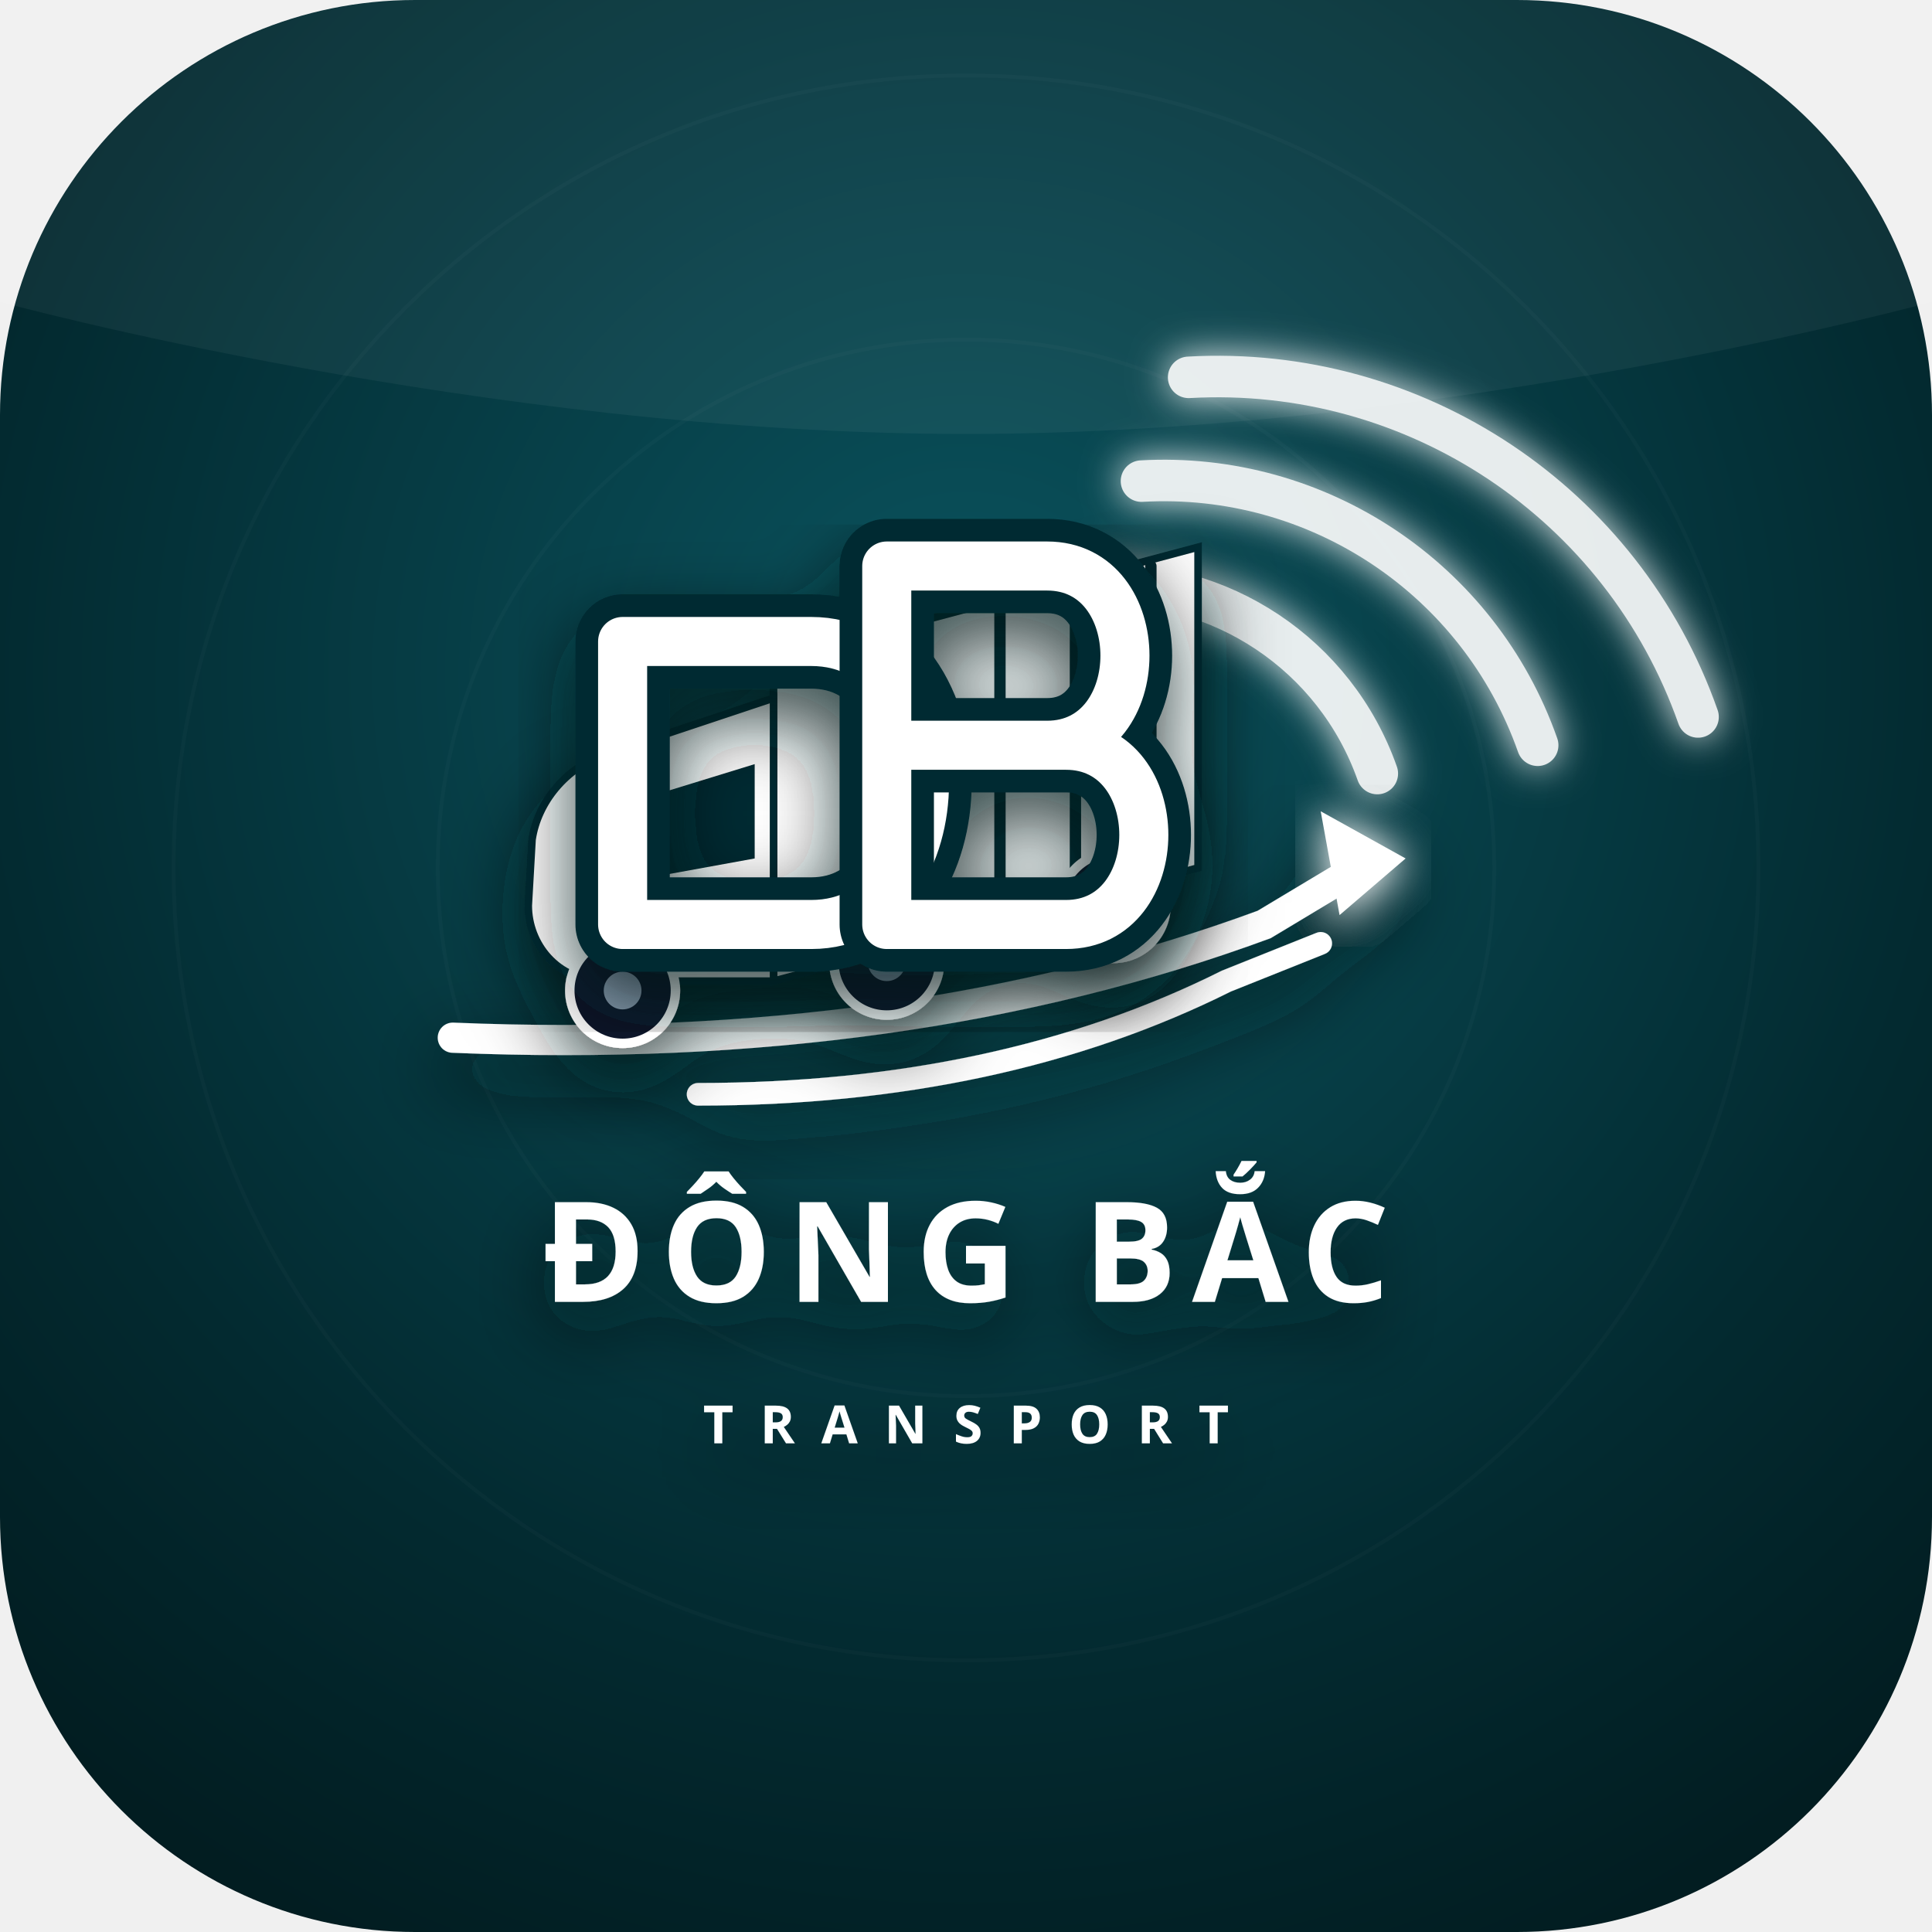
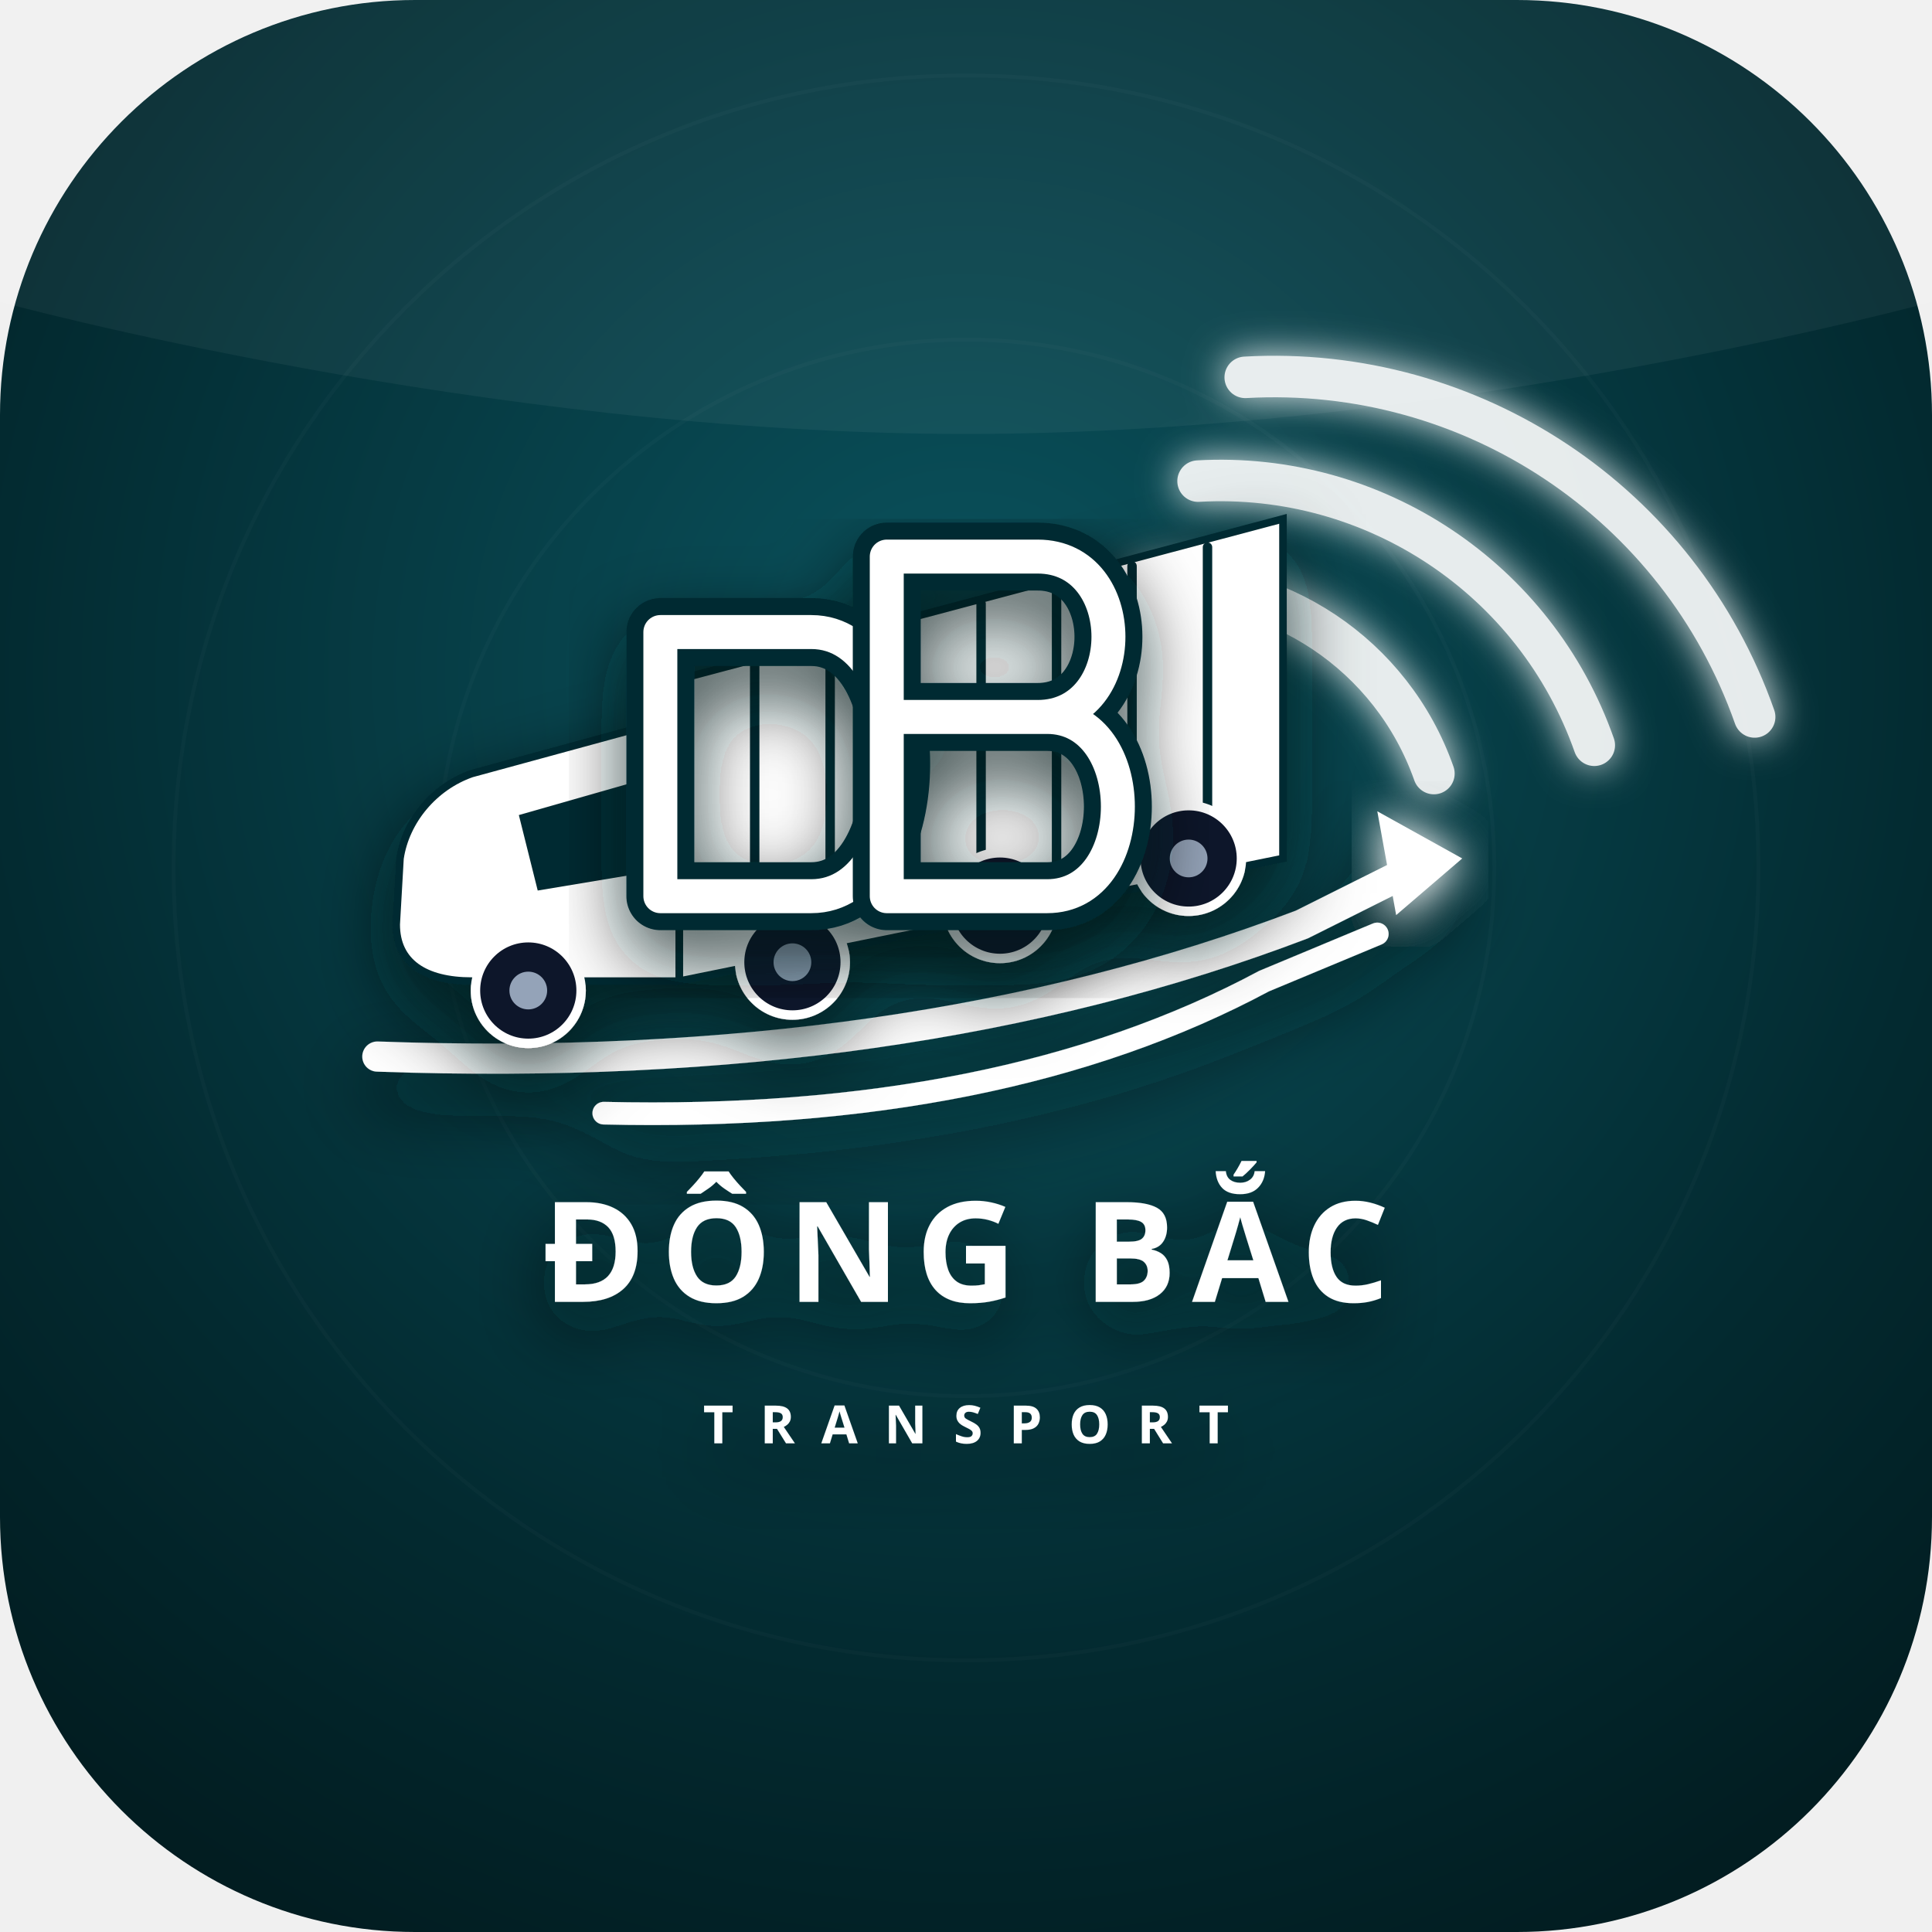
<svg xmlns="http://www.w3.org/2000/svg" width="1024" height="1024" viewBox="0 0 1024 1024" role="img" aria-label="Van Tai Dong Bac App Icon">
  <defs>
    <radialGradient id="bg" cx="50%" cy="35%" r="85%">
      <stop offset="0%" stop-color="#0a535e" />
      <stop offset="60%" stop-color="#032a30" />
      <stop offset="100%" stop-color="#011518" />
    </radialGradient>
    <filter id="shadow" x="-20%" y="-20%" width="140%" height="150%">
      <feDropShadow dx="0" dy="16" stdDeviation="20" flood-color="#011518" flood-opacity="0.8" />
    </filter>
    <filter id="glow" x="-30%" y="-30%" width="160%" height="160%">
      <feGaussianBlur stdDeviation="10" result="blur" />
      <feComposite in="SourceGraphic" in2="blur" operator="over" />
    </filter>
  </defs>
  <rect width="1024" height="1024" rx="220" fill="url(#bg)" />
  <path d="M 0,0 H 1024 V 160 C 1024,160 768,230 512,230 C 256,230 0,160 0,160 Z" fill="#ffffff" opacity="0.05" />
  <g opacity="0.02" stroke="#ffffff" stroke-width="2">
    <circle cx="512" cy="460" r="420" fill="none" />
    <circle cx="512" cy="460" r="280" fill="none" />
  </g>
  <g stroke="#ffffff" stroke-width="22" stroke-linecap="round" fill="none" opacity="0.9" filter="url(#glow)">
-     <path d="M 580,310 A 150,150 0 0,1 730,410" />
-     <path d="M 605,255 A 210,210 0 0,1 815,395" />
-     <path d="M 630,200 A 270,270 0 0,1 900,380" />
+     <path d="M 610,310 A 150,150 0 0,1 760,410" />
+     <path d="M 635,255 A 210,210 0 0,1 845,395" />
+     <path d="M 660,200 A 270,270 0 0,1 930,380" />
  </g>
  <g filter="url(#shadow)">
-     <path d="M 240,550 Q 480,560 670,490 L 720,460" fill="none" stroke="#ffffff" stroke-width="16" stroke-linecap="round" />
-     <path d="M 370,580 Q 530,580 650,520 L 700,500" fill="none" stroke="#ffffff" stroke-width="12" stroke-linecap="round" />
-     <polygon points="700,430 745,455 710,485" fill="#ffffff" filter="url(#glow)" />
+     <path d="M 200,560 Q 480,570 690,490 L 750,460" fill="none" stroke="#ffffff" stroke-width="16" stroke-linecap="round" />
+     <path d="M 320,590 Q 530,595 670,520 L 730,495" fill="none" stroke="#ffffff" stroke-width="12" stroke-linecap="round" />
+     <polygon points="730,430 775,455 740,485" fill="#ffffff" filter="url(#glow)" />
  </g>
  <g filter="url(#shadow)">
-     <polygon points="410,350 635,290 635,460 410,520" fill="#011518" opacity="0.5" />
-     <polygon points="410,350 635,290 635,460 410,520" fill="#ffffff" stroke="#032a30" stroke-width="4" />
-     <g stroke="#032a30" stroke-width="6" stroke-linecap="round">
-       <line x1="450" y1="340" x2="450" y2="510" />
-       <line x1="490" y1="330" x2="490" y2="500" />
-       <line x1="530" y1="320" x2="530" y2="490" />
-       <line x1="570" y1="310" x2="570" y2="480" />
-       <line x1="610" y1="300" x2="610" y2="470" />
+     <polygon points="360,360 680,275 680,455 360,520" fill="#011518" opacity="0.5" />
+     <polygon points="360,360 680,275 680,455 360,520" fill="#ffffff" stroke="#032a30" stroke-width="4" />
+     <g stroke="#032a30" stroke-width="5" stroke-linecap="round">
+       <line x1="400" y1="350" x2="400" y2="510" />
+       <line x1="440" y1="340" x2="440" y2="500" />
+       <line x1="480" y1="330" x2="480" y2="490" />
+       <line x1="520" y1="320" x2="520" y2="480" />
+       <line x1="560" y1="310" x2="560" y2="470" />
+       <line x1="600" y1="300" x2="600" y2="460" />
+       <line x1="640" y1="290" x2="640" y2="450" />
    </g>
-     <path d="M 410,370 L 320,400 C 300,407 285,425 282,445 L 280,480 C 280,500 295,520 320,520 H 410 Z" fill="#ffffff" stroke="#032a30" stroke-width="4" />
-     <polygon points="335,425 400,405 400,455 345,465" fill="#032a30" />
-     <circle cx="330" cy="525" r="28" fill="#0f172a" stroke="#ffffff" stroke-width="5" />
-     <circle cx="330" cy="525" r="10" fill="#94a3b8" />
-     <circle cx="470" cy="510" r="28" fill="#0f172a" stroke="#ffffff" stroke-width="5" />
-     <circle cx="470" cy="510" r="10" fill="#94a3b8" />
-     <circle cx="590" cy="480" r="28" fill="#0f172a" stroke="#ffffff" stroke-width="5" />
-     <circle cx="590" cy="480" r="10" fill="#94a3b8" />
+     <path d="M 360,380 L 250,410 C 230,417 215,435 212,455 L 210,490 C 210,510 225,520 250,520 H 360 Z" fill="#ffffff" stroke="#032a30" stroke-width="4" />
+     <polygon points="275,432 345,412 345,462 285,472" fill="#032a30" />
+     <circle cx="280" cy="525" r="28" fill="#0f172a" stroke="#ffffff" stroke-width="5" />
+     <circle cx="280" cy="525" r="10" fill="#94a3b8" />
+     <circle cx="420" cy="510" r="28" fill="#0f172a" stroke="#ffffff" stroke-width="5" />
+     <circle cx="420" cy="510" r="10" fill="#94a3b8" />
+     <circle cx="530" cy="480" r="28" fill="#0f172a" stroke="#ffffff" stroke-width="5" />
+     <circle cx="530" cy="480" r="10" fill="#94a3b8" />
+     <circle cx="630" cy="455" r="28" fill="#0f172a" stroke="#ffffff" stroke-width="5" />
+     <circle cx="630" cy="455" r="10" fill="#94a3b8" />
  </g>
  <g filter="url(#shadow)">
-     <path d="M 330,340 H 430 C 510,340 510,490 430,490 H 330 Z" fill="none" stroke="#032a30" stroke-width="50" stroke-linecap="round" stroke-linejoin="round" />
-     <path d="M 330,340 H 430 C 510,340 510,490 430,490 H 330 Z" fill="none" stroke="#ffffff" stroke-width="26" stroke-linecap="round" stroke-linejoin="round" />
-     <path d="M 470,300 H 555 C 610,300 610,395 555,395 H 470 H 565 C 620,395 620,490 565,490 H 470 Z" fill="none" stroke="#032a30" stroke-width="50" stroke-linecap="round" stroke-linejoin="round" />
-     <path d="M 470,300 H 555 C 610,300 610,395 555,395 H 470 H 565 C 620,395 620,490 565,490 H 470 Z" fill="none" stroke="#ffffff" stroke-width="26" stroke-linecap="round" stroke-linejoin="round" />
+     <path d="M 350,335 H 430 C 490,335 490,475 430,475 H 350 Z" fill="none" stroke="#032a30" stroke-width="36" stroke-linecap="round" stroke-linejoin="round" />
+     <path d="M 350,335 H 430 C 490,335 490,475 430,475 H 350 Z" fill="none" stroke="#ffffff" stroke-width="18" stroke-linecap="round" stroke-linejoin="round" />
+     <path d="M 470,295 H 550 C 600,295 600,380 550,380 H 470 H 555 C 605,380 605,475 555,475 H 470 Z" fill="none" stroke="#032a30" stroke-width="36" stroke-linecap="round" stroke-linejoin="round" />
+     <path d="M 470,295 H 550 C 600,295 600,380 550,380 H 470 H 555 C 605,380 605,475 555,475 H 470 Z" fill="none" stroke="#ffffff" stroke-width="18" stroke-linecap="round" stroke-linejoin="round" />
  </g>
  <g filter="url(#shadow)">
    <text x="512" y="690" font-family="'Plus Jakarta Sans', system-ui, sans-serif" font-size="74" font-weight="900" fill="#ffffff" letter-spacing="8" text-anchor="middle">ĐÔNG BẮC</text>
    <text x="512" y="765" font-family="'Plus Jakarta Sans', system-ui, sans-serif" font-size="28" font-weight="600" fill="#ffffff" letter-spacing="14" text-anchor="middle">TRANSPORT</text>
  </g>
</svg>
